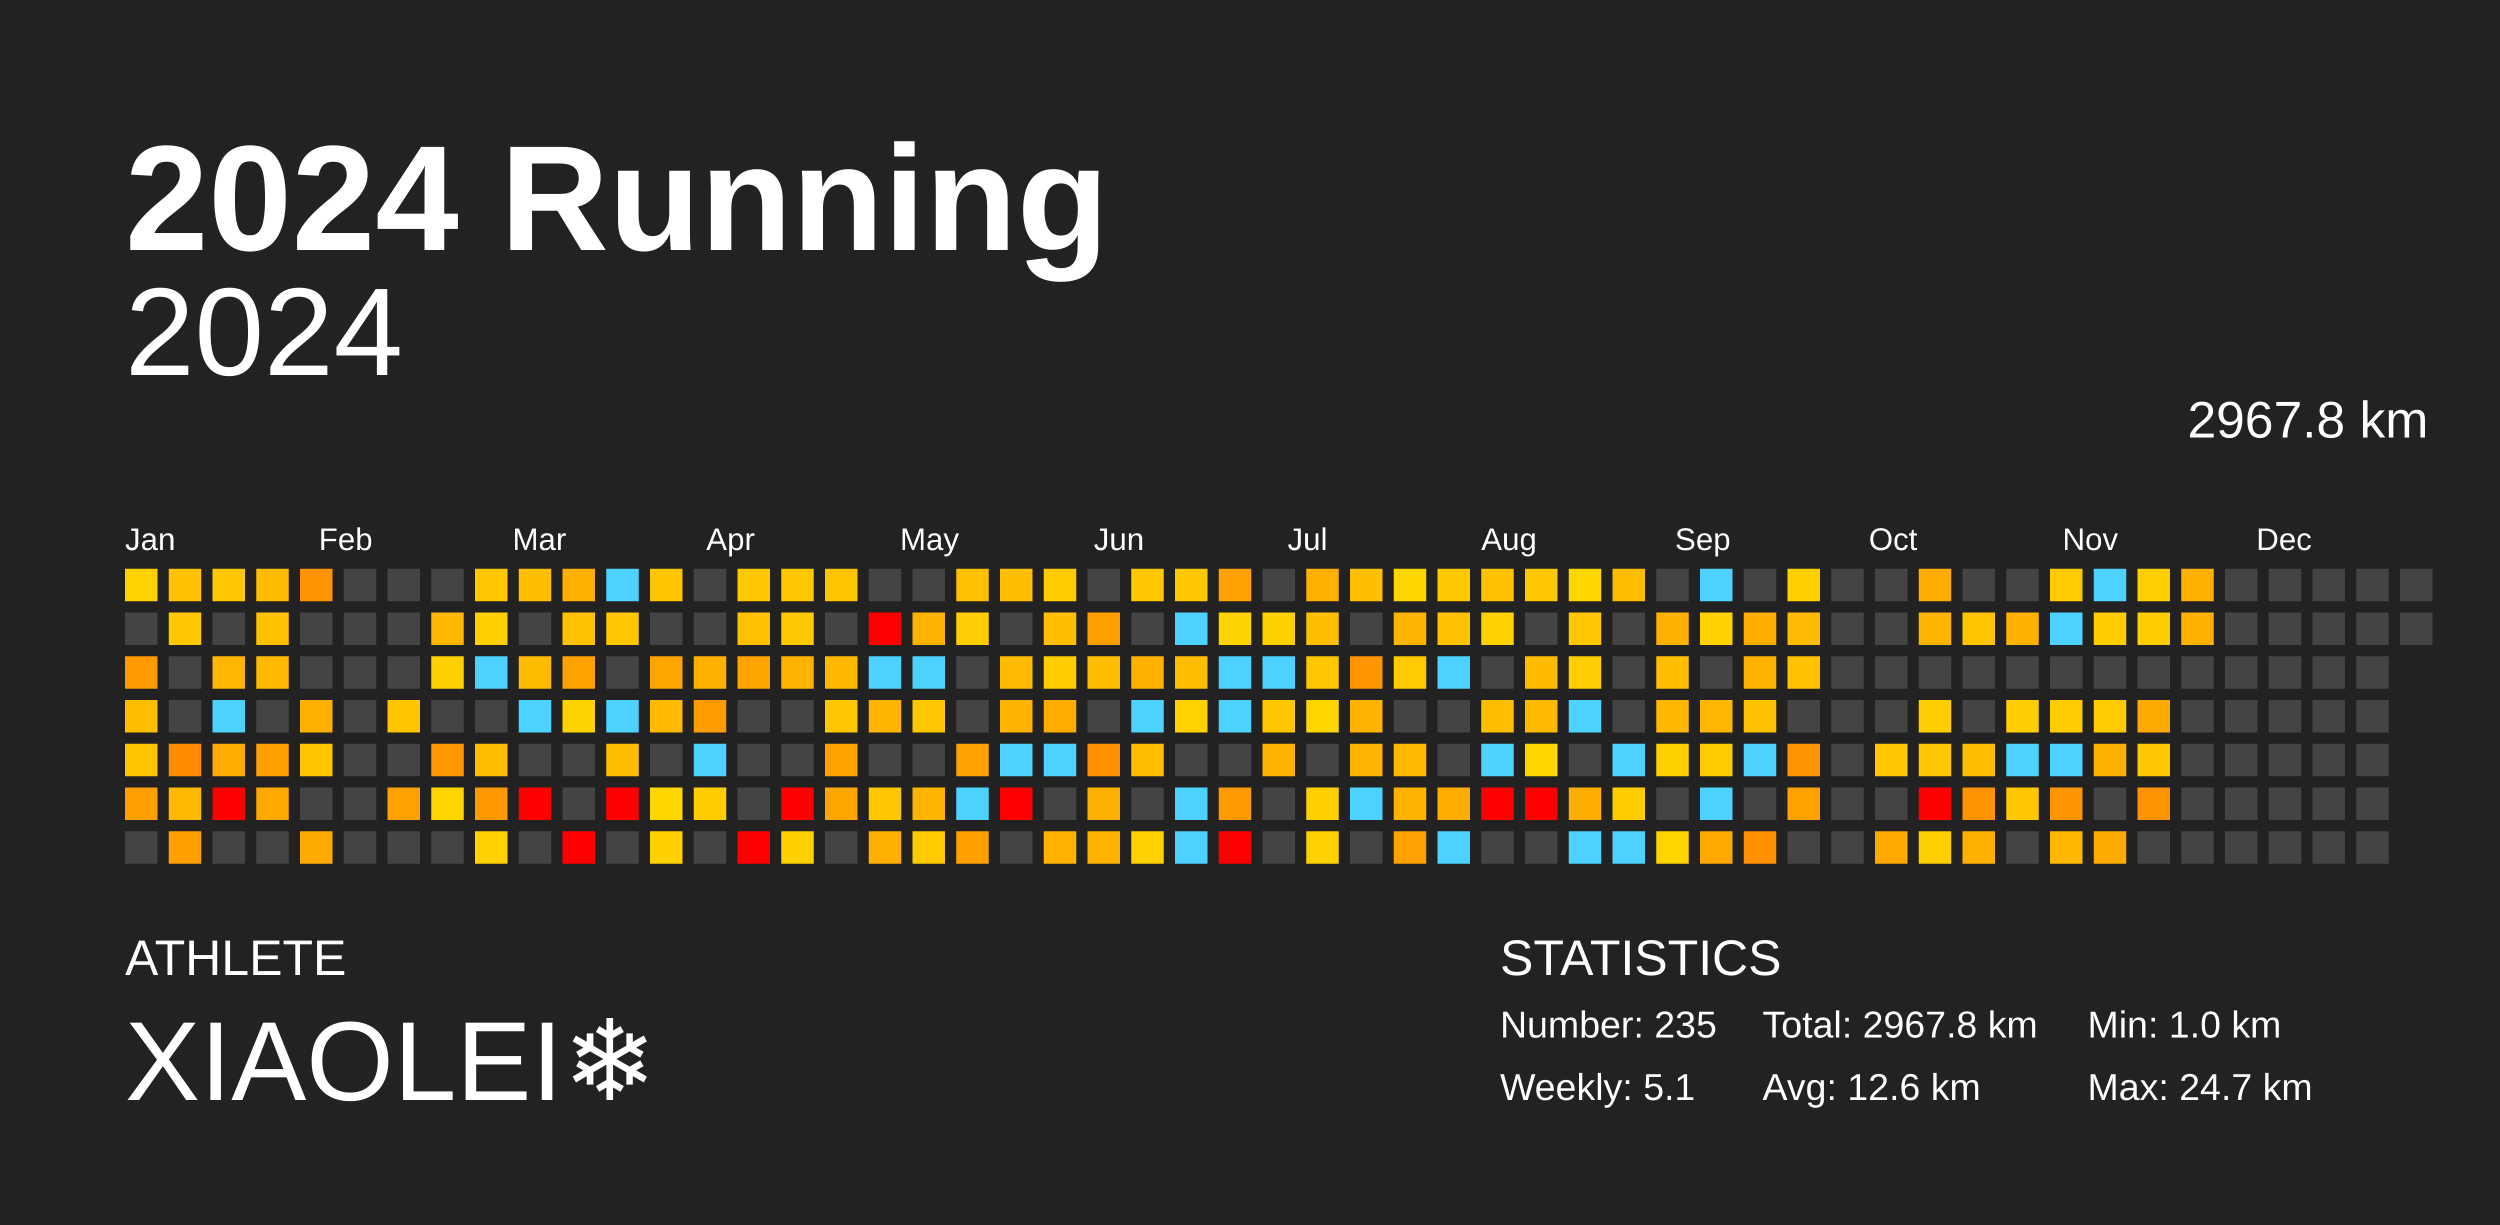
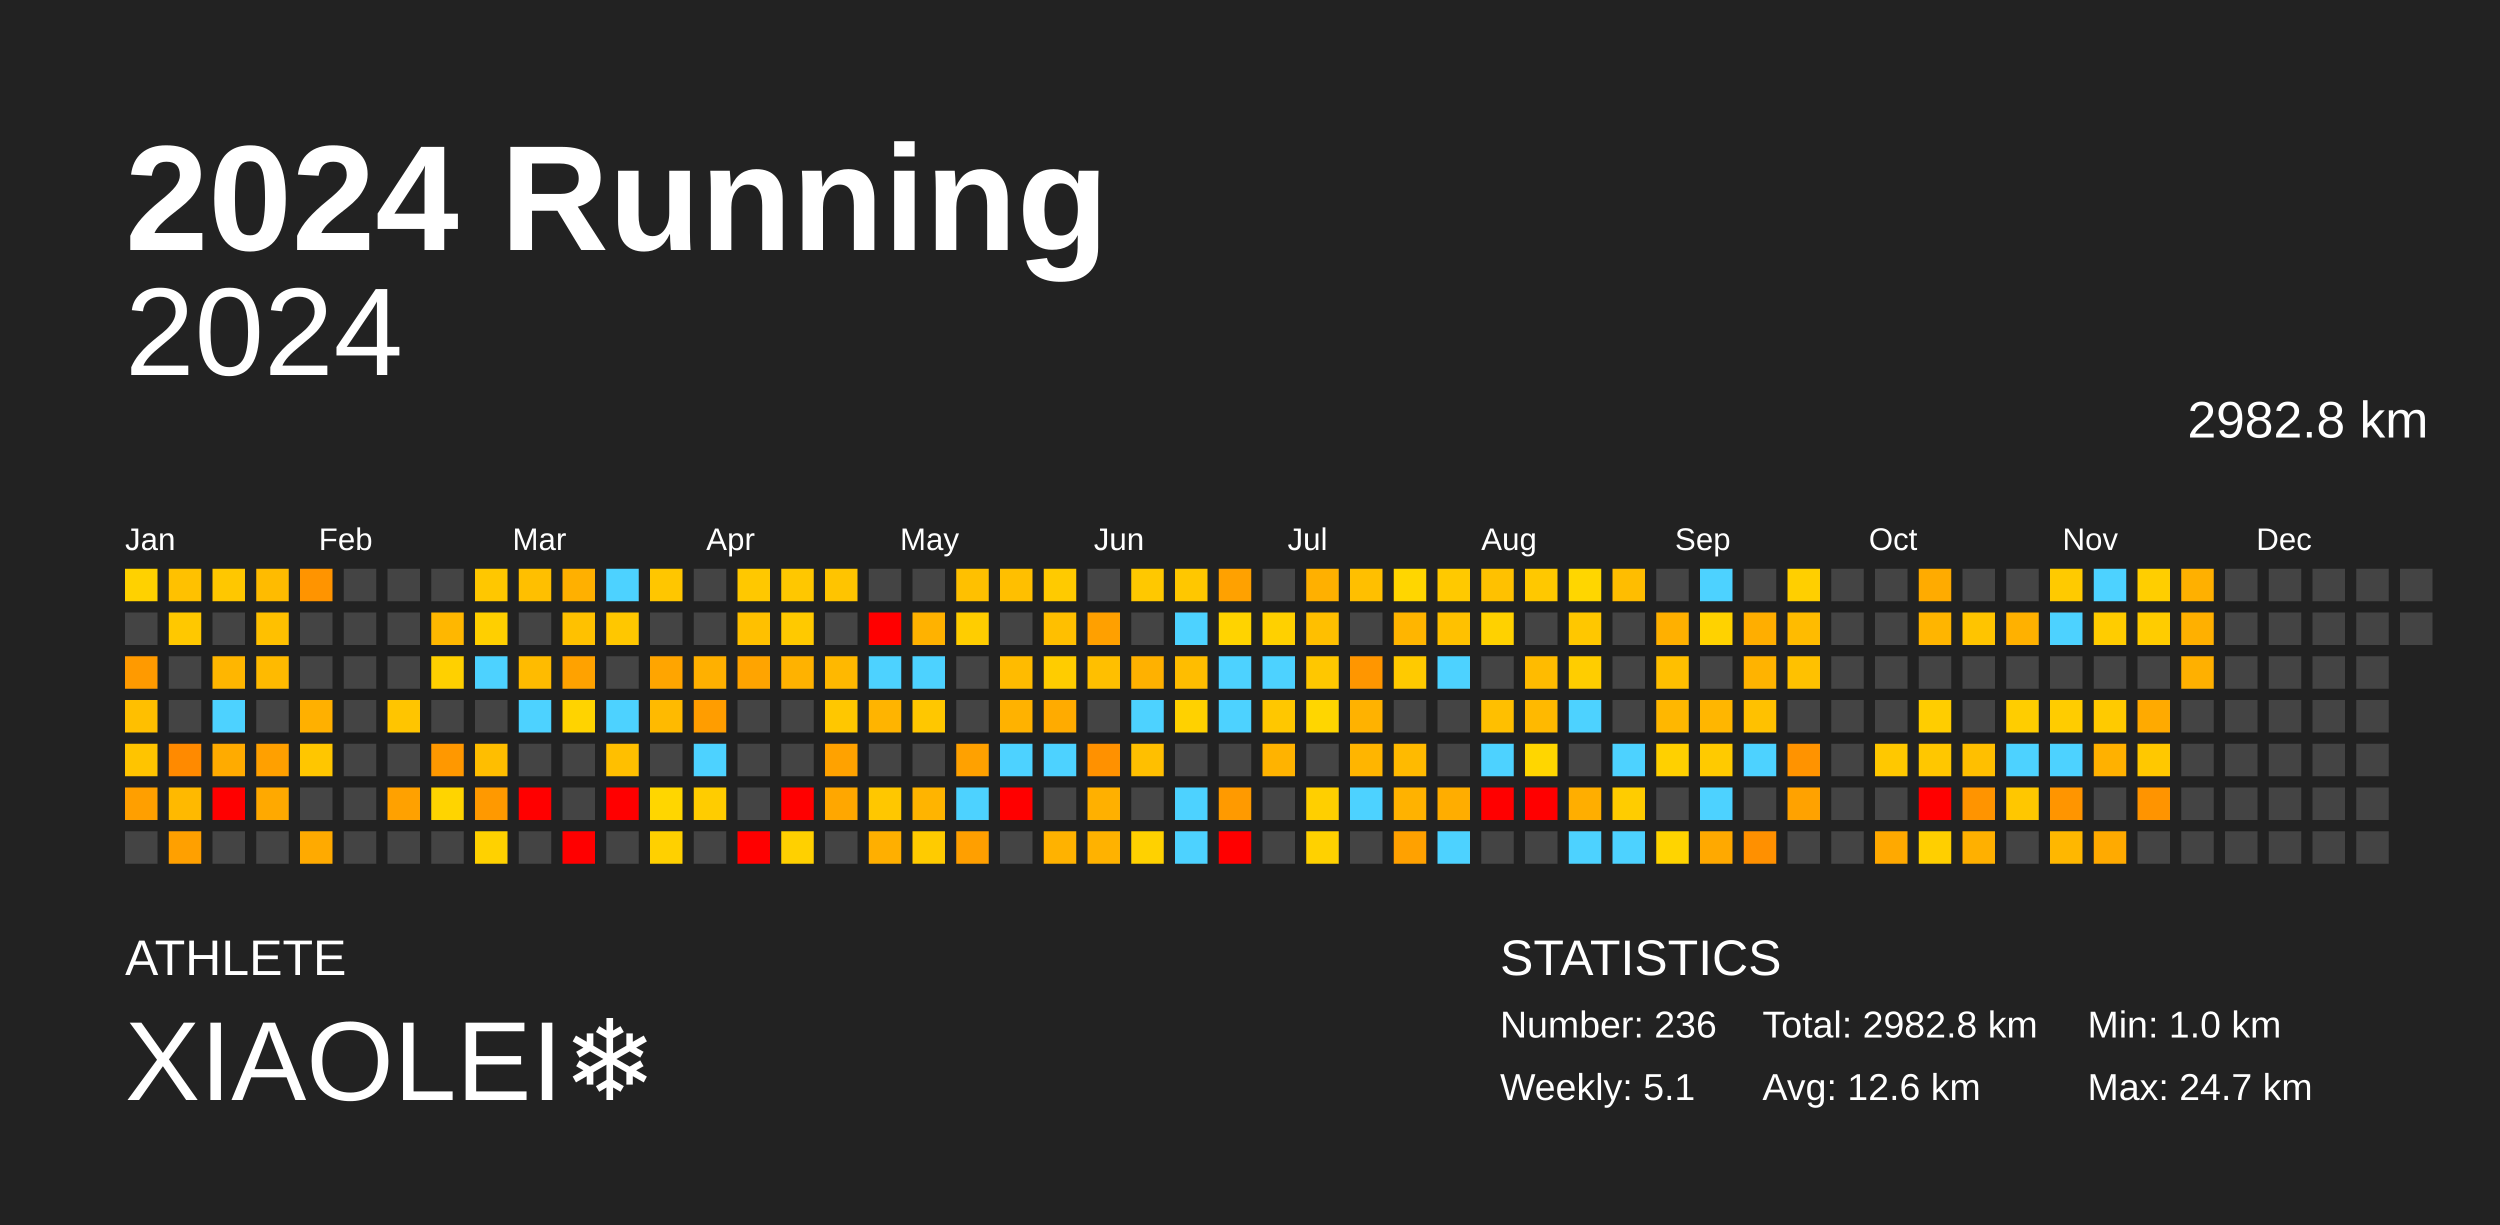
<svg xmlns="http://www.w3.org/2000/svg" baseProfile="full" height="98mm" version="1.1" viewBox="0,0,200,98" width="200mm">
  <defs />
  <rect fill="#222222" height="98" width="200" x="0" y="0" />
  <text fill="#FFFFFF" style="font-size:12px; font-family:Arial; font-weight:bold;" x="10" y="20">2024 Running</text>
  <text fill="#FFFFFF" style="font-size:4px; font-family:Arial" x="10" y="78">ATHLETE</text>
  <text fill="#FFFFFF" style="font-size:9px; font-family:Arial" x="10" y="88">XIAOLEI❄️</text>
  <text fill="#FFFFFF" style="font-size:4px; font-family:Arial" x="120" y="78">STATISTICS</text>
-   <text fill="#FFFFFF" style="font-size:3px; font-family:Arial" x="120" y="83">Number: 235</text>
+   <text fill="#FFFFFF" style="font-size:3px; font-family:Arial" x="120" y="83">Number: 236</text>
  <text fill="#FFFFFF" style="font-size:3px; font-family:Arial" x="120" y="88">Weekly: 5.1</text>
-   <text fill="#FFFFFF" style="font-size:3px; font-family:Arial" x="141" y="83">Total: 2967.8 km</text>
+   <text fill="#FFFFFF" style="font-size:3px; font-family:Arial" x="141" y="83">Total: 2982.8 km</text>
  <text fill="#FFFFFF" style="font-size:3px; font-family:Arial" x="141" y="88">Avg: 12.6 km</text>
  <text fill="#FFFFFF" style="font-size:3px; font-family:Arial" x="167" y="83">Min: 1.0 km</text>
  <text fill="#FFFFFF" style="font-size:3px; font-family:Arial" x="167" y="88">Max: 24.7 km</text>
  <text alignment-baseline="hanging" fill="#FFFFFF" style="font-size:10.0px; font-family:Arial;" x="10" y="30">2024</text>
-   <text alignment-baseline="hanging" fill="#FFFFFF" style="font-size:4.125px; font-family:Arial;" x="175" y="35">2967.8 km</text>
+   <text alignment-baseline="hanging" fill="#FFFFFF" style="font-size:4.125px; font-family:Arial;" x="175" y="35">2982.8 km</text>
  <text fill="#FFFFFF" style="font-size:2.5px; font-family:Arial" x="10.0" y="44">Jan</text>
  <text fill="#FFFFFF" style="font-size:2.5px; font-family:Arial" x="25.5" y="44">Feb</text>
  <text fill="#FFFFFF" style="font-size:2.5px; font-family:Arial" x="41.0" y="44">Mar</text>
  <text fill="#FFFFFF" style="font-size:2.5px; font-family:Arial" x="56.5" y="44">Apr</text>
  <text fill="#FFFFFF" style="font-size:2.5px; font-family:Arial" x="72.0" y="44">May</text>
  <text fill="#FFFFFF" style="font-size:2.5px; font-family:Arial" x="87.5" y="44">Jun</text>
  <text fill="#FFFFFF" style="font-size:2.5px; font-family:Arial" x="103.0" y="44">Jul</text>
  <text fill="#FFFFFF" style="font-size:2.5px; font-family:Arial" x="118.5" y="44">Aug</text>
  <text fill="#FFFFFF" style="font-size:2.5px; font-family:Arial" x="134.0" y="44">Sep</text>
  <text fill="#FFFFFF" style="font-size:2.5px; font-family:Arial" x="149.5" y="44">Oct</text>
  <text fill="#FFFFFF" style="font-size:2.5px; font-family:Arial" x="165.0" y="44">Nov</text>
  <text fill="#FFFFFF" style="font-size:2.5px; font-family:Arial" x="180.5" y="44">Dec</text>
  <rect fill="#ffd100" height="2.6" width="2.6" x="10.0" y="45.5" />
  <rect fill="#444444" height="2.6" width="2.6" x="10.0" y="49.0" />
  <rect fill="#ff9a00" height="2.6" width="2.6" x="10.0" y="52.5" />
  <rect fill="#ffbf00" height="2.6" width="2.6" x="10.0" y="56.0" />
  <rect fill="#ffc400" height="2.6" width="2.6" x="10.0" y="59.5" />
  <rect fill="#ff9f00" height="2.6" width="2.6" x="10.0" y="63.0" />
  <rect fill="#444444" height="2.6" width="2.6" x="10.0" y="66.5" />
  <rect fill="#ffc100" height="2.6" width="2.6" x="13.5" y="45.5" />
  <rect fill="#ffc800" height="2.6" width="2.6" x="13.5" y="49.0" />
  <rect fill="#444444" height="2.6" width="2.6" x="13.5" y="52.5" />
  <rect fill="#444444" height="2.6" width="2.6" x="13.5" y="56.0" />
  <rect fill="#ff8a00" height="2.6" width="2.6" x="13.5" y="59.5" />
  <rect fill="#ffb900" height="2.6" width="2.6" x="13.5" y="63.0" />
  <rect fill="#ffa000" height="2.6" width="2.6" x="13.5" y="66.5" />
  <rect fill="#ffc700" height="2.6" width="2.6" x="17.0" y="45.5" />
  <rect fill="#444444" height="2.6" width="2.6" x="17.0" y="49.0" />
  <rect fill="#ffb600" height="2.6" width="2.6" x="17.0" y="52.5" />
  <rect fill="#4dd2ff" height="2.6" width="2.6" x="17.0" y="56.0" />
  <rect fill="#ffab00" height="2.6" width="2.6" x="17.0" y="59.5" />
  <rect fill="red" height="2.6" width="2.6" x="17.0" y="63.0" />
  <rect fill="#444444" height="2.6" width="2.6" x="17.0" y="66.5" />
  <rect fill="#ffbb00" height="2.6" width="2.6" x="20.5" y="45.5" />
  <rect fill="#ffc000" height="2.6" width="2.6" x="20.5" y="49.0" />
  <rect fill="#ffba00" height="2.6" width="2.6" x="20.5" y="52.5" />
  <rect fill="#444444" height="2.6" width="2.6" x="20.5" y="56.0" />
  <rect fill="#ffa000" height="2.6" width="2.6" x="20.5" y="59.5" />
  <rect fill="#ffa900" height="2.6" width="2.6" x="20.5" y="63.0" />
  <rect fill="#444444" height="2.6" width="2.6" x="20.5" y="66.5" />
  <rect fill="#ff9400" height="2.6" width="2.6" x="24.0" y="45.5" />
  <rect fill="#444444" height="2.6" width="2.6" x="24.0" y="49.0" />
  <rect fill="#444444" height="2.6" width="2.6" x="24.0" y="52.5" />
  <rect fill="#ffb000" height="2.6" width="2.6" x="24.0" y="56.0" />
  <rect fill="#ffc600" height="2.6" width="2.6" x="24.0" y="59.5" />
  <rect fill="#444444" height="2.6" width="2.6" x="24.0" y="63.0" />
  <rect fill="#ffaa00" height="2.6" width="2.6" x="24.0" y="66.5" />
  <rect fill="#444444" height="2.6" width="2.6" x="27.5" y="45.5" />
  <rect fill="#444444" height="2.6" width="2.6" x="27.5" y="49.0" />
  <rect fill="#444444" height="2.6" width="2.6" x="27.5" y="52.5" />
  <rect fill="#444444" height="2.6" width="2.6" x="27.5" y="56.0" />
  <rect fill="#444444" height="2.6" width="2.6" x="27.5" y="59.5" />
  <rect fill="#444444" height="2.6" width="2.6" x="27.5" y="63.0" />
  <rect fill="#444444" height="2.6" width="2.6" x="27.5" y="66.5" />
  <rect fill="#444444" height="2.6" width="2.6" x="31.0" y="45.5" />
  <rect fill="#444444" height="2.6" width="2.6" x="31.0" y="49.0" />
  <rect fill="#444444" height="2.6" width="2.6" x="31.0" y="52.5" />
  <rect fill="#ffc500" height="2.6" width="2.6" x="31.0" y="56.0" />
  <rect fill="#444444" height="2.6" width="2.6" x="31.0" y="59.5" />
  <rect fill="#ffa100" height="2.6" width="2.6" x="31.0" y="63.0" />
  <rect fill="#444444" height="2.6" width="2.6" x="31.0" y="66.5" />
  <rect fill="#444444" height="2.6" width="2.6" x="34.5" y="45.5" />
  <rect fill="#ffb700" height="2.6" width="2.6" x="34.5" y="49.0" />
  <rect fill="#ffd000" height="2.6" width="2.6" x="34.5" y="52.5" />
  <rect fill="#444444" height="2.6" width="2.6" x="34.5" y="56.0" />
  <rect fill="#ff9800" height="2.6" width="2.6" x="34.5" y="59.5" />
  <rect fill="#ffd400" height="2.6" width="2.6" x="34.5" y="63.0" />
  <rect fill="#444444" height="2.6" width="2.6" x="34.5" y="66.5" />
  <rect fill="#ffc700" height="2.6" width="2.6" x="38.0" y="45.5" />
  <rect fill="#ffcf00" height="2.6" width="2.6" x="38.0" y="49.0" />
  <rect fill="#4dd2ff" height="2.6" width="2.6" x="38.0" y="52.5" />
  <rect fill="#444444" height="2.6" width="2.6" x="38.0" y="56.0" />
  <rect fill="#ffbe00" height="2.6" width="2.6" x="38.0" y="59.5" />
  <rect fill="#ff9900" height="2.6" width="2.6" x="38.0" y="63.0" />
  <rect fill="#ffd100" height="2.6" width="2.6" x="38.0" y="66.5" />
  <rect fill="#ffbf00" height="2.6" width="2.6" x="41.5" y="45.5" />
  <rect fill="#444444" height="2.6" width="2.6" x="41.5" y="49.0" />
  <rect fill="#ffbb00" height="2.6" width="2.6" x="41.5" y="52.5" />
  <rect fill="#4dd2ff" height="2.6" width="2.6" x="41.5" y="56.0" />
  <rect fill="#444444" height="2.6" width="2.6" x="41.5" y="59.5" />
  <rect fill="red" height="2.6" width="2.6" x="41.5" y="63.0" />
  <rect fill="#444444" height="2.6" width="2.6" x="41.5" y="66.5" />
  <rect fill="#ffb000" height="2.6" width="2.6" x="45.0" y="45.5" />
  <rect fill="#ffc100" height="2.6" width="2.6" x="45.0" y="49.0" />
  <rect fill="#ffa200" height="2.6" width="2.6" x="45.0" y="52.5" />
  <rect fill="#ffd300" height="2.6" width="2.6" x="45.0" y="56.0" />
  <rect fill="#444444" height="2.6" width="2.6" x="45.0" y="59.5" />
  <rect fill="#444444" height="2.6" width="2.6" x="45.0" y="63.0" />
  <rect fill="red" height="2.6" width="2.6" x="45.0" y="66.5" />
  <rect fill="#4dd2ff" height="2.6" width="2.6" x="48.5" y="45.5" />
  <rect fill="#ffc700" height="2.6" width="2.6" x="48.5" y="49.0" />
  <rect fill="#444444" height="2.6" width="2.6" x="48.5" y="52.5" />
  <rect fill="#4dd2ff" height="2.6" width="2.6" x="48.5" y="56.0" />
  <rect fill="#ffbf00" height="2.6" width="2.6" x="48.5" y="59.5" />
  <rect fill="red" height="2.6" width="2.6" x="48.5" y="63.0" />
  <rect fill="#444444" height="2.6" width="2.6" x="48.5" y="66.5" />
  <rect fill="#ffc600" height="2.6" width="2.6" x="52.0" y="45.5" />
  <rect fill="#444444" height="2.6" width="2.6" x="52.0" y="49.0" />
  <rect fill="#ffa500" height="2.6" width="2.6" x="52.0" y="52.5" />
  <rect fill="#ffba00" height="2.6" width="2.6" x="52.0" y="56.0" />
  <rect fill="#444444" height="2.6" width="2.6" x="52.0" y="59.5" />
  <rect fill="#ffd600" height="2.6" width="2.6" x="52.0" y="63.0" />
  <rect fill="#ffd000" height="2.6" width="2.6" x="52.0" y="66.5" />
  <rect fill="#444444" height="2.6" width="2.6" x="55.5" y="45.5" />
  <rect fill="#444444" height="2.6" width="2.6" x="55.5" y="49.0" />
  <rect fill="#ffb000" height="2.6" width="2.6" x="55.5" y="52.5" />
  <rect fill="#ff9d00" height="2.6" width="2.6" x="55.5" y="56.0" />
  <rect fill="#4dd2ff" height="2.6" width="2.6" x="55.5" y="59.5" />
  <rect fill="#ffcc00" height="2.6" width="2.6" x="55.5" y="63.0" />
  <rect fill="#444444" height="2.6" width="2.6" x="55.5" y="66.5" />
  <rect fill="#ffc800" height="2.6" width="2.6" x="59.0" y="45.5" />
  <rect fill="#ffc000" height="2.6" width="2.6" x="59.0" y="49.0" />
  <rect fill="#ffa400" height="2.6" width="2.6" x="59.0" y="52.5" />
  <rect fill="#444444" height="2.6" width="2.6" x="59.0" y="56.0" />
  <rect fill="#444444" height="2.6" width="2.6" x="59.0" y="59.5" />
  <rect fill="#444444" height="2.6" width="2.6" x="59.0" y="63.0" />
  <rect fill="red" height="2.6" width="2.6" x="59.0" y="66.5" />
  <rect fill="#ffc700" height="2.6" width="2.6" x="62.5" y="45.5" />
  <rect fill="#ffc900" height="2.6" width="2.6" x="62.5" y="49.0" />
  <rect fill="#ffb200" height="2.6" width="2.6" x="62.5" y="52.5" />
  <rect fill="#444444" height="2.6" width="2.6" x="62.5" y="56.0" />
  <rect fill="#444444" height="2.6" width="2.6" x="62.5" y="59.5" />
  <rect fill="red" height="2.6" width="2.6" x="62.5" y="63.0" />
  <rect fill="#ffd000" height="2.6" width="2.6" x="62.5" y="66.5" />
  <rect fill="#ffc400" height="2.6" width="2.6" x="66.0" y="45.5" />
  <rect fill="#444444" height="2.6" width="2.6" x="66.0" y="49.0" />
  <rect fill="#ffb800" height="2.6" width="2.6" x="66.0" y="52.5" />
  <rect fill="#ffc700" height="2.6" width="2.6" x="66.0" y="56.0" />
  <rect fill="#ffa200" height="2.6" width="2.6" x="66.0" y="59.5" />
  <rect fill="#ffa700" height="2.6" width="2.6" x="66.0" y="63.0" />
  <rect fill="#444444" height="2.6" width="2.6" x="66.0" y="66.5" />
  <rect fill="#444444" height="2.6" width="2.6" x="69.5" y="45.5" />
  <rect fill="red" height="2.6" width="2.6" x="69.5" y="49.0" />
  <rect fill="#4dd2ff" height="2.6" width="2.6" x="69.5" y="52.5" />
  <rect fill="#ffb400" height="2.6" width="2.6" x="69.5" y="56.0" />
  <rect fill="#444444" height="2.6" width="2.6" x="69.5" y="59.5" />
  <rect fill="#ffc700" height="2.6" width="2.6" x="69.5" y="63.0" />
  <rect fill="#ffaf00" height="2.6" width="2.6" x="69.5" y="66.5" />
  <rect fill="#444444" height="2.6" width="2.6" x="73.0" y="45.5" />
  <rect fill="#ffb200" height="2.6" width="2.6" x="73.0" y="49.0" />
  <rect fill="#4dd2ff" height="2.6" width="2.6" x="73.0" y="52.5" />
  <rect fill="#ffc700" height="2.6" width="2.6" x="73.0" y="56.0" />
  <rect fill="#444444" height="2.6" width="2.6" x="73.0" y="59.5" />
  <rect fill="#ffb400" height="2.6" width="2.6" x="73.0" y="63.0" />
  <rect fill="#ffcb00" height="2.6" width="2.6" x="73.0" y="66.5" />
  <rect fill="#ffc000" height="2.6" width="2.6" x="76.5" y="45.5" />
  <rect fill="#ffcd00" height="2.6" width="2.6" x="76.5" y="49.0" />
  <rect fill="#444444" height="2.6" width="2.6" x="76.5" y="52.5" />
  <rect fill="#444444" height="2.6" width="2.6" x="76.5" y="56.0" />
  <rect fill="#ffa100" height="2.6" width="2.6" x="76.5" y="59.5" />
  <rect fill="#4dd2ff" height="2.6" width="2.6" x="76.5" y="63.0" />
  <rect fill="#ff9f00" height="2.6" width="2.6" x="76.5" y="66.5" />
  <rect fill="#ffbf00" height="2.6" width="2.6" x="80.0" y="45.5" />
  <rect fill="#444444" height="2.6" width="2.6" x="80.0" y="49.0" />
  <rect fill="#ffbb00" height="2.6" width="2.6" x="80.0" y="52.5" />
  <rect fill="#ffb200" height="2.6" width="2.6" x="80.0" y="56.0" />
  <rect fill="#4dd2ff" height="2.6" width="2.6" x="80.0" y="59.5" />
  <rect fill="red" height="2.6" width="2.6" x="80.0" y="63.0" />
  <rect fill="#444444" height="2.6" width="2.6" x="80.0" y="66.5" />
  <rect fill="#ffca00" height="2.6" width="2.6" x="83.5" y="45.5" />
  <rect fill="#ffbf00" height="2.6" width="2.6" x="83.5" y="49.0" />
  <rect fill="#ffcc00" height="2.6" width="2.6" x="83.5" y="52.5" />
  <rect fill="#ffab00" height="2.6" width="2.6" x="83.5" y="56.0" />
  <rect fill="#4dd2ff" height="2.6" width="2.6" x="83.5" y="59.5" />
  <rect fill="#444444" height="2.6" width="2.6" x="83.5" y="63.0" />
  <rect fill="#ffb200" height="2.6" width="2.6" x="83.5" y="66.5" />
  <rect fill="#444444" height="2.6" width="2.6" x="87.0" y="45.5" />
  <rect fill="#ffa000" height="2.6" width="2.6" x="87.0" y="49.0" />
  <rect fill="#ffbf00" height="2.6" width="2.6" x="87.0" y="52.5" />
  <rect fill="#444444" height="2.6" width="2.6" x="87.0" y="56.0" />
  <rect fill="#ff9100" height="2.6" width="2.6" x="87.0" y="59.5" />
  <rect fill="#ffb000" height="2.6" width="2.6" x="87.0" y="63.0" />
  <rect fill="#ffb200" height="2.6" width="2.6" x="87.0" y="66.5" />
  <rect fill="#ffc800" height="2.6" width="2.6" x="90.5" y="45.5" />
  <rect fill="#444444" height="2.6" width="2.6" x="90.5" y="49.0" />
  <rect fill="#ffb100" height="2.6" width="2.6" x="90.5" y="52.5" />
  <rect fill="#4dd2ff" height="2.6" width="2.6" x="90.5" y="56.0" />
  <rect fill="#ffbf00" height="2.6" width="2.6" x="90.5" y="59.5" />
  <rect fill="#444444" height="2.6" width="2.6" x="90.5" y="63.0" />
  <rect fill="#ffd100" height="2.6" width="2.6" x="90.5" y="66.5" />
  <rect fill="#ffc700" height="2.6" width="2.6" x="94.0" y="45.5" />
  <rect fill="#4dd2ff" height="2.6" width="2.6" x="94.0" y="49.0" />
  <rect fill="#ffbd00" height="2.6" width="2.6" x="94.0" y="52.5" />
  <rect fill="#ffd100" height="2.6" width="2.6" x="94.0" y="56.0" />
  <rect fill="#444444" height="2.6" width="2.6" x="94.0" y="59.5" />
  <rect fill="#4dd2ff" height="2.6" width="2.6" x="94.0" y="63.0" />
  <rect fill="#4dd2ff" height="2.6" width="2.6" x="94.0" y="66.5" />
  <rect fill="#ffa100" height="2.6" width="2.6" x="97.5" y="45.5" />
  <rect fill="#ffd300" height="2.6" width="2.6" x="97.5" y="49.0" />
  <rect fill="#4dd2ff" height="2.6" width="2.6" x="97.5" y="52.5" />
  <rect fill="#4dd2ff" height="2.6" width="2.6" x="97.5" y="56.0" />
  <rect fill="#444444" height="2.6" width="2.6" x="97.5" y="59.5" />
  <rect fill="#ff9a00" height="2.6" width="2.6" x="97.5" y="63.0" />
  <rect fill="red" height="2.6" width="2.6" x="97.5" y="66.5" />
  <rect fill="#444444" height="2.6" width="2.6" x="101.0" y="45.5" />
  <rect fill="#ffd000" height="2.6" width="2.6" x="101.0" y="49.0" />
  <rect fill="#4dd2ff" height="2.6" width="2.6" x="101.0" y="52.5" />
  <rect fill="#ffc700" height="2.6" width="2.6" x="101.0" y="56.0" />
  <rect fill="#ffb300" height="2.6" width="2.6" x="101.0" y="59.5" />
  <rect fill="#444444" height="2.6" width="2.6" x="101.0" y="63.0" />
  <rect fill="#444444" height="2.6" width="2.6" x="101.0" y="66.5" />
  <rect fill="#ffb000" height="2.6" width="2.6" x="104.5" y="45.5" />
  <rect fill="#ffbf00" height="2.6" width="2.6" x="104.5" y="49.0" />
  <rect fill="#ffc700" height="2.6" width="2.6" x="104.5" y="52.5" />
  <rect fill="#ffd600" height="2.6" width="2.6" x="104.5" y="56.0" />
  <rect fill="#444444" height="2.6" width="2.6" x="104.5" y="59.5" />
  <rect fill="#ffcf00" height="2.6" width="2.6" x="104.5" y="63.0" />
  <rect fill="#ffd100" height="2.6" width="2.6" x="104.5" y="66.5" />
  <rect fill="#ffbf00" height="2.6" width="2.6" x="108.0" y="45.5" />
  <rect fill="#444444" height="2.6" width="2.6" x="108.0" y="49.0" />
  <rect fill="#ff9600" height="2.6" width="2.6" x="108.0" y="52.5" />
  <rect fill="#ffb200" height="2.6" width="2.6" x="108.0" y="56.0" />
  <rect fill="#ffb500" height="2.6" width="2.6" x="108.0" y="59.5" />
  <rect fill="#4dd2ff" height="2.6" width="2.6" x="108.0" y="63.0" />
  <rect fill="#444444" height="2.6" width="2.6" x="108.0" y="66.5" />
  <rect fill="#ffd600" height="2.6" width="2.6" x="111.5" y="45.5" />
  <rect fill="#ffb500" height="2.6" width="2.6" x="111.5" y="49.0" />
  <rect fill="#ffca00" height="2.6" width="2.6" x="111.5" y="52.5" />
  <rect fill="#444444" height="2.6" width="2.6" x="111.5" y="56.0" />
  <rect fill="#ffba00" height="2.6" width="2.6" x="111.5" y="59.5" />
  <rect fill="#ffb200" height="2.6" width="2.6" x="111.5" y="63.0" />
  <rect fill="#ffa100" height="2.6" width="2.6" x="111.5" y="66.5" />
  <rect fill="#ffc900" height="2.6" width="2.6" x="115.0" y="45.5" />
  <rect fill="#ffc100" height="2.6" width="2.6" x="115.0" y="49.0" />
  <rect fill="#4dd2ff" height="2.6" width="2.6" x="115.0" y="52.5" />
  <rect fill="#444444" height="2.6" width="2.6" x="115.0" y="56.0" />
  <rect fill="#444444" height="2.6" width="2.6" x="115.0" y="59.5" />
  <rect fill="#ffad00" height="2.6" width="2.6" x="115.0" y="63.0" />
  <rect fill="#4dd2ff" height="2.6" width="2.6" x="115.0" y="66.5" />
  <rect fill="#ffc100" height="2.6" width="2.6" x="118.5" y="45.5" />
  <rect fill="#ffd100" height="2.6" width="2.6" x="118.5" y="49.0" />
  <rect fill="#444444" height="2.6" width="2.6" x="118.5" y="52.5" />
  <rect fill="#ffbf00" height="2.6" width="2.6" x="118.5" y="56.0" />
  <rect fill="#4dd2ff" height="2.6" width="2.6" x="118.5" y="59.5" />
  <rect fill="red" height="2.6" width="2.6" x="118.5" y="63.0" />
  <rect fill="#444444" height="2.6" width="2.6" x="118.5" y="66.5" />
  <rect fill="#ffc800" height="2.6" width="2.6" x="122.0" y="45.5" />
  <rect fill="#444444" height="2.6" width="2.6" x="122.0" y="49.0" />
  <rect fill="#ffbb00" height="2.6" width="2.6" x="122.0" y="52.5" />
  <rect fill="#ffb900" height="2.6" width="2.6" x="122.0" y="56.0" />
  <rect fill="#ffd600" height="2.6" width="2.6" x="122.0" y="59.5" />
  <rect fill="red" height="2.6" width="2.6" x="122.0" y="63.0" />
  <rect fill="#444444" height="2.6" width="2.6" x="122.0" y="66.5" />
  <rect fill="#ffd600" height="2.6" width="2.6" x="125.5" y="45.5" />
  <rect fill="#ffc700" height="2.6" width="2.6" x="125.5" y="49.0" />
  <rect fill="#ffcd00" height="2.6" width="2.6" x="125.5" y="52.5" />
  <rect fill="#4dd2ff" height="2.6" width="2.6" x="125.5" y="56.0" />
  <rect fill="#444444" height="2.6" width="2.6" x="125.5" y="59.5" />
  <rect fill="#ffae00" height="2.6" width="2.6" x="125.5" y="63.0" />
  <rect fill="#4dd2ff" height="2.6" width="2.6" x="125.5" y="66.5" />
  <rect fill="#ffbd00" height="2.6" width="2.6" x="129.0" y="45.5" />
  <rect fill="#444444" height="2.6" width="2.6" x="129.0" y="49.0" />
  <rect fill="#444444" height="2.6" width="2.6" x="129.0" y="52.5" />
  <rect fill="#444444" height="2.6" width="2.6" x="129.0" y="56.0" />
  <rect fill="#4dd2ff" height="2.6" width="2.6" x="129.0" y="59.5" />
  <rect fill="#ffcc00" height="2.6" width="2.6" x="129.0" y="63.0" />
  <rect fill="#4dd2ff" height="2.6" width="2.6" x="129.0" y="66.5" />
  <rect fill="#444444" height="2.6" width="2.6" x="132.5" y="45.5" />
  <rect fill="#ffb000" height="2.6" width="2.6" x="132.5" y="49.0" />
  <rect fill="#ffbf00" height="2.6" width="2.6" x="132.5" y="52.5" />
  <rect fill="#ffb700" height="2.6" width="2.6" x="132.5" y="56.0" />
  <rect fill="#ffd000" height="2.6" width="2.6" x="132.5" y="59.5" />
  <rect fill="#444444" height="2.6" width="2.6" x="132.5" y="63.0" />
  <rect fill="#ffd400" height="2.6" width="2.6" x="132.5" y="66.5" />
  <rect fill="#4dd2ff" height="2.6" width="2.6" x="136.0" y="45.5" />
  <rect fill="#ffd200" height="2.6" width="2.6" x="136.0" y="49.0" />
  <rect fill="#444444" height="2.6" width="2.6" x="136.0" y="52.5" />
  <rect fill="#ffb600" height="2.6" width="2.6" x="136.0" y="56.0" />
  <rect fill="#ffca00" height="2.6" width="2.6" x="136.0" y="59.5" />
  <rect fill="#4dd2ff" height="2.6" width="2.6" x="136.0" y="63.0" />
  <rect fill="#ffa900" height="2.6" width="2.6" x="136.0" y="66.5" />
  <rect fill="#444444" height="2.6" width="2.6" x="139.5" y="45.5" />
  <rect fill="#ffae00" height="2.6" width="2.6" x="139.5" y="49.0" />
  <rect fill="#ffb300" height="2.6" width="2.6" x="139.5" y="52.5" />
  <rect fill="#ffc100" height="2.6" width="2.6" x="139.5" y="56.0" />
  <rect fill="#4dd2ff" height="2.6" width="2.6" x="139.5" y="59.5" />
  <rect fill="#444444" height="2.6" width="2.6" x="139.5" y="63.0" />
  <rect fill="#ff9000" height="2.6" width="2.6" x="139.5" y="66.5" />
  <rect fill="#ffcf00" height="2.6" width="2.6" x="143.0" y="45.5" />
  <rect fill="#ffbb00" height="2.6" width="2.6" x="143.0" y="49.0" />
  <rect fill="#ffc100" height="2.6" width="2.6" x="143.0" y="52.5" />
  <rect fill="#444444" height="2.6" width="2.6" x="143.0" y="56.0" />
  <rect fill="#ff9300" height="2.6" width="2.6" x="143.0" y="59.5" />
  <rect fill="#ffa200" height="2.6" width="2.6" x="143.0" y="63.0" />
  <rect fill="#444444" height="2.6" width="2.6" x="143.0" y="66.5" />
  <rect fill="#444444" height="2.6" width="2.6" x="146.5" y="45.5" />
  <rect fill="#444444" height="2.6" width="2.6" x="146.5" y="49.0" />
  <rect fill="#444444" height="2.6" width="2.6" x="146.5" y="52.5" />
  <rect fill="#444444" height="2.6" width="2.6" x="146.5" y="56.0" />
  <rect fill="#444444" height="2.6" width="2.6" x="146.5" y="59.5" />
  <rect fill="#444444" height="2.6" width="2.6" x="146.5" y="63.0" />
  <rect fill="#444444" height="2.6" width="2.6" x="146.5" y="66.5" />
  <rect fill="#444444" height="2.6" width="2.6" x="150.0" y="45.5" />
  <rect fill="#444444" height="2.6" width="2.6" x="150.0" y="49.0" />
  <rect fill="#444444" height="2.6" width="2.6" x="150.0" y="52.5" />
  <rect fill="#444444" height="2.6" width="2.6" x="150.0" y="56.0" />
  <rect fill="#ffc800" height="2.6" width="2.6" x="150.0" y="59.5" />
  <rect fill="#444444" height="2.6" width="2.6" x="150.0" y="63.0" />
  <rect fill="#ffa900" height="2.6" width="2.6" x="150.0" y="66.5" />
  <rect fill="#ffab00" height="2.6" width="2.6" x="153.5" y="45.5" />
  <rect fill="#ffb500" height="2.6" width="2.6" x="153.5" y="49.0" />
  <rect fill="#444444" height="2.6" width="2.6" x="153.5" y="52.5" />
  <rect fill="#ffcd00" height="2.6" width="2.6" x="153.5" y="56.0" />
  <rect fill="#ffc700" height="2.6" width="2.6" x="153.5" y="59.5" />
  <rect fill="red" height="2.6" width="2.6" x="153.5" y="63.0" />
  <rect fill="#ffcf00" height="2.6" width="2.6" x="153.5" y="66.5" />
  <rect fill="#444444" height="2.6" width="2.6" x="157.0" y="45.5" />
  <rect fill="#ffc400" height="2.6" width="2.6" x="157.0" y="49.0" />
  <rect fill="#444444" height="2.6" width="2.6" x="157.0" y="52.5" />
  <rect fill="#444444" height="2.6" width="2.6" x="157.0" y="56.0" />
  <rect fill="#ffbf00" height="2.6" width="2.6" x="157.0" y="59.5" />
  <rect fill="#ff9400" height="2.6" width="2.6" x="157.0" y="63.0" />
  <rect fill="#ffb000" height="2.6" width="2.6" x="157.0" y="66.5" />
  <rect fill="#444444" height="2.6" width="2.6" x="160.5" y="45.5" />
  <rect fill="#ffb100" height="2.6" width="2.6" x="160.5" y="49.0" />
  <rect fill="#444444" height="2.6" width="2.6" x="160.5" y="52.5" />
  <rect fill="#ffcd00" height="2.6" width="2.6" x="160.5" y="56.0" />
  <rect fill="#4dd2ff" height="2.6" width="2.6" x="160.5" y="59.5" />
  <rect fill="#ffc700" height="2.6" width="2.6" x="160.5" y="63.0" />
  <rect fill="#444444" height="2.6" width="2.6" x="160.5" y="66.5" />
  <rect fill="#ffca00" height="2.6" width="2.6" x="164.0" y="45.5" />
  <rect fill="#4dd2ff" height="2.6" width="2.6" x="164.0" y="49.0" />
  <rect fill="#444444" height="2.6" width="2.6" x="164.0" y="52.5" />
  <rect fill="#ffcc00" height="2.6" width="2.6" x="164.0" y="56.0" />
  <rect fill="#4dd2ff" height="2.6" width="2.6" x="164.0" y="59.5" />
  <rect fill="#ff9500" height="2.6" width="2.6" x="164.0" y="63.0" />
  <rect fill="#ffb700" height="2.6" width="2.6" x="164.0" y="66.5" />
  <rect fill="#4dd2ff" height="2.6" width="2.6" x="167.5" y="45.5" />
  <rect fill="#ffcc00" height="2.6" width="2.6" x="167.5" y="49.0" />
  <rect fill="#444444" height="2.6" width="2.6" x="167.5" y="52.5" />
  <rect fill="#ffca00" height="2.6" width="2.6" x="167.5" y="56.0" />
  <rect fill="#ffb100" height="2.6" width="2.6" x="167.5" y="59.5" />
  <rect fill="#444444" height="2.6" width="2.6" x="167.5" y="63.0" />
  <rect fill="#ffaa00" height="2.6" width="2.6" x="167.5" y="66.5" />
  <rect fill="#ffce00" height="2.6" width="2.6" x="171.0" y="45.5" />
  <rect fill="#ffcc00" height="2.6" width="2.6" x="171.0" y="49.0" />
  <rect fill="#444444" height="2.6" width="2.6" x="171.0" y="52.5" />
  <rect fill="#ffaa00" height="2.6" width="2.6" x="171.0" y="56.0" />
  <rect fill="#ffc800" height="2.6" width="2.6" x="171.0" y="59.5" />
  <rect fill="#ff9400" height="2.6" width="2.6" x="171.0" y="63.0" />
  <rect fill="#444444" height="2.6" width="2.6" x="171.0" y="66.5" />
  <rect fill="#ffb000" height="2.6" width="2.6" x="174.5" y="45.5" />
  <rect fill="#ffb000" height="2.6" width="2.6" x="174.5" y="49.0" />
-   <rect fill="#444444" height="2.6" width="2.6" x="174.5" y="52.5" />
+   <rect fill="#ffb000" height="2.6" width="2.6" x="174.5" y="52.5" />
  <rect fill="#444444" height="2.6" width="2.6" x="174.5" y="56.0" />
  <rect fill="#444444" height="2.6" width="2.6" x="174.5" y="59.5" />
  <rect fill="#444444" height="2.6" width="2.6" x="174.5" y="63.0" />
  <rect fill="#444444" height="2.6" width="2.6" x="174.5" y="66.5" />
  <rect fill="#444444" height="2.6" width="2.6" x="178.0" y="45.5" />
  <rect fill="#444444" height="2.6" width="2.6" x="178.0" y="49.0" />
  <rect fill="#444444" height="2.6" width="2.6" x="178.0" y="52.5" />
  <rect fill="#444444" height="2.6" width="2.6" x="178.0" y="56.0" />
  <rect fill="#444444" height="2.6" width="2.6" x="178.0" y="59.5" />
  <rect fill="#444444" height="2.6" width="2.6" x="178.0" y="63.0" />
  <rect fill="#444444" height="2.6" width="2.6" x="178.0" y="66.5" />
  <rect fill="#444444" height="2.6" width="2.6" x="181.5" y="45.5" />
  <rect fill="#444444" height="2.6" width="2.6" x="181.5" y="49.0" />
  <rect fill="#444444" height="2.6" width="2.6" x="181.5" y="52.5" />
  <rect fill="#444444" height="2.6" width="2.6" x="181.5" y="56.0" />
  <rect fill="#444444" height="2.6" width="2.6" x="181.5" y="59.5" />
  <rect fill="#444444" height="2.6" width="2.6" x="181.5" y="63.0" />
  <rect fill="#444444" height="2.6" width="2.6" x="181.5" y="66.5" />
  <rect fill="#444444" height="2.6" width="2.6" x="185.0" y="45.5" />
  <rect fill="#444444" height="2.6" width="2.6" x="185.0" y="49.0" />
  <rect fill="#444444" height="2.6" width="2.6" x="185.0" y="52.5" />
  <rect fill="#444444" height="2.6" width="2.6" x="185.0" y="56.0" />
  <rect fill="#444444" height="2.6" width="2.6" x="185.0" y="59.5" />
  <rect fill="#444444" height="2.6" width="2.6" x="185.0" y="63.0" />
  <rect fill="#444444" height="2.6" width="2.6" x="185.0" y="66.5" />
  <rect fill="#444444" height="2.6" width="2.6" x="188.5" y="45.5" />
  <rect fill="#444444" height="2.6" width="2.6" x="188.5" y="49.0" />
  <rect fill="#444444" height="2.6" width="2.6" x="188.5" y="52.5" />
  <rect fill="#444444" height="2.6" width="2.6" x="188.5" y="56.0" />
  <rect fill="#444444" height="2.6" width="2.6" x="188.5" y="59.5" />
  <rect fill="#444444" height="2.6" width="2.6" x="188.5" y="63.0" />
  <rect fill="#444444" height="2.6" width="2.6" x="188.5" y="66.5" />
  <rect fill="#444444" height="2.6" width="2.6" x="192.0" y="45.5" />
  <rect fill="#444444" height="2.6" width="2.6" x="192.0" y="49.0" />
</svg>
